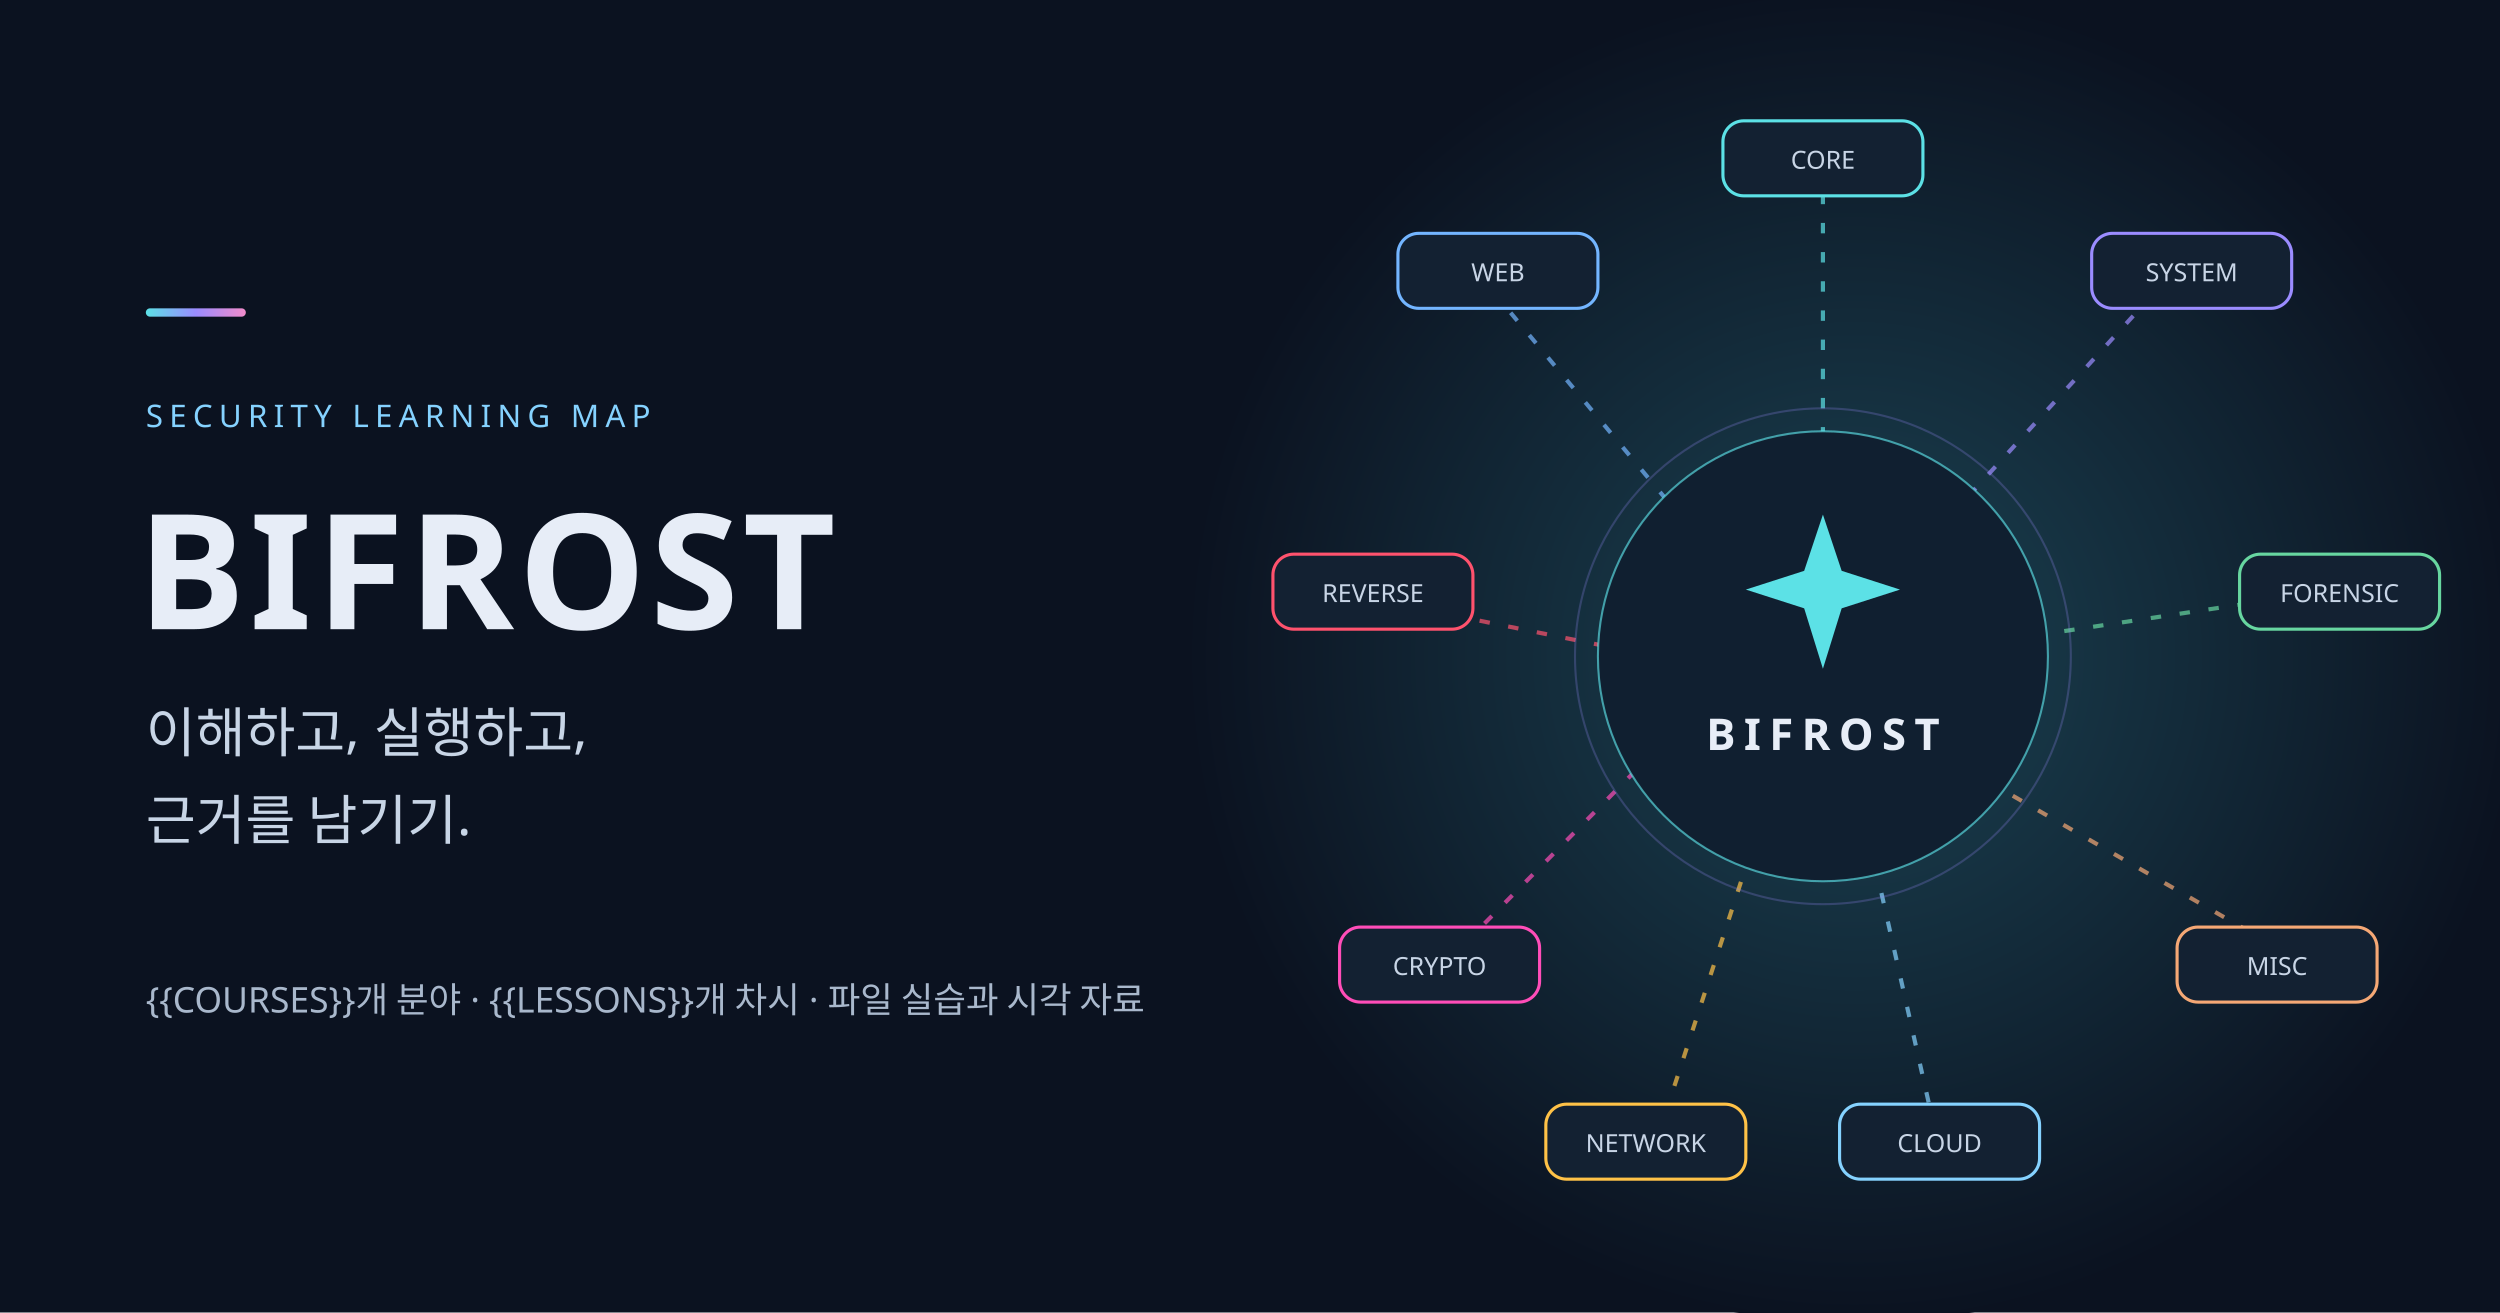
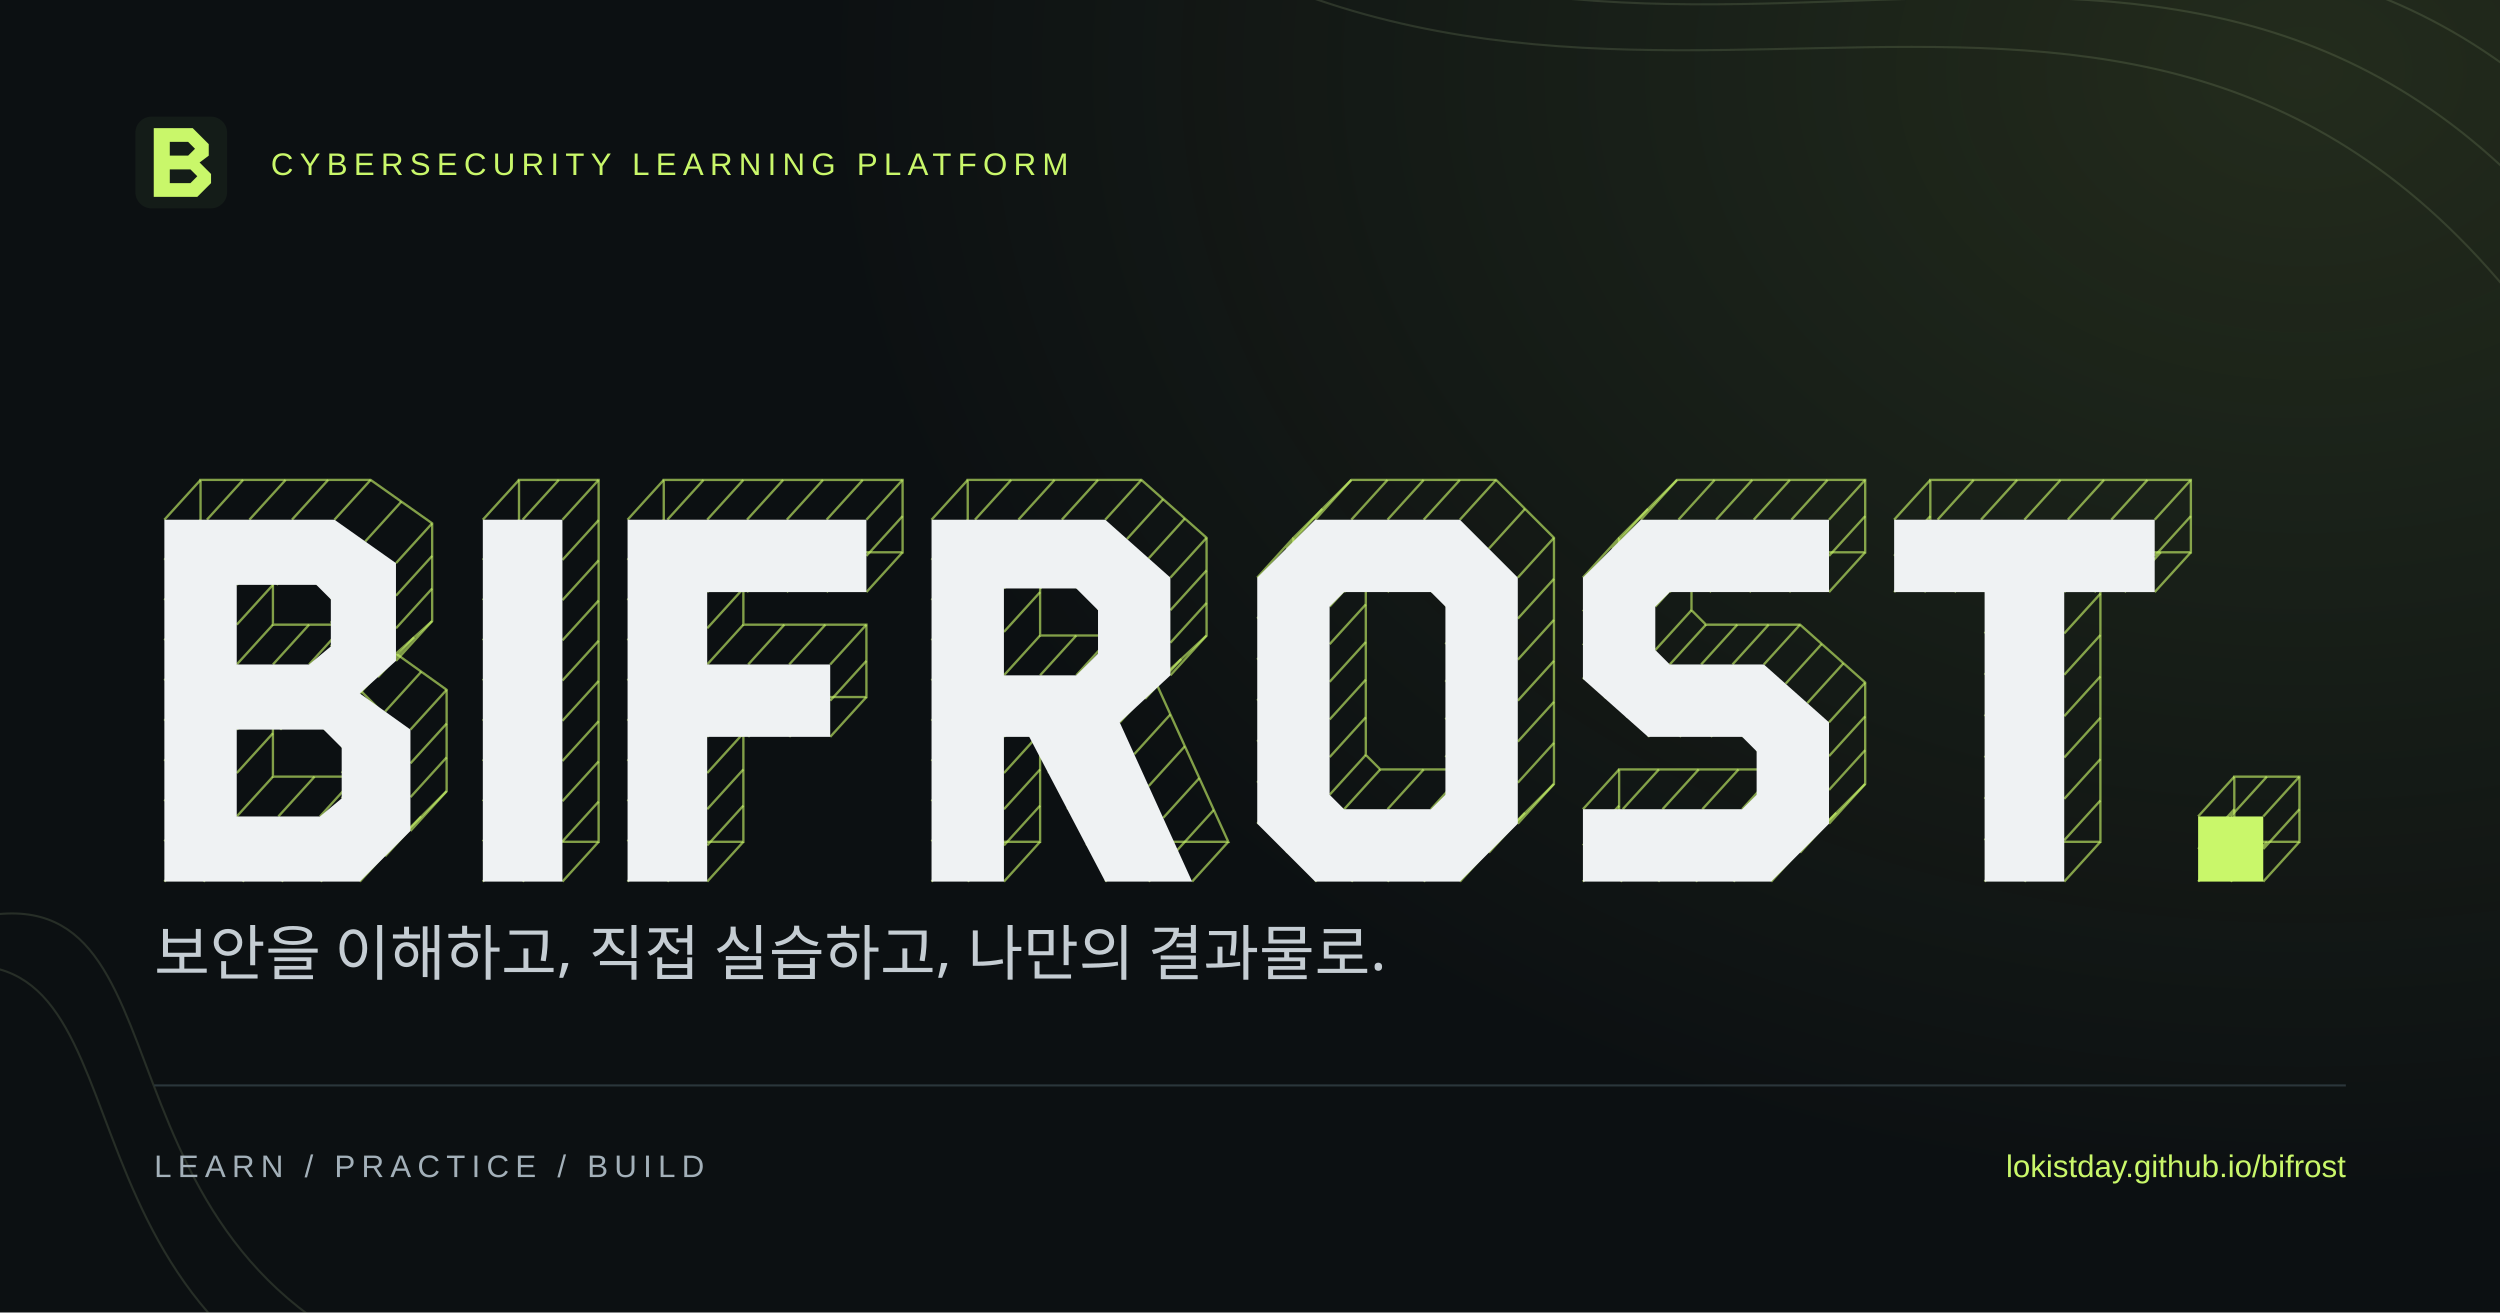
<svg xmlns="http://www.w3.org/2000/svg" width="1200" height="630" viewBox="0 0 1200 630">
  <defs>
-     <radialGradient id="glow">
-       <stop stop-color="#1b4353" />
-       <stop offset="1" stop-color="#0b1220" />
+     <radialGradient id="light">
+       <stop stop-color="#c9f76a" stop-opacity=".12" />
+       <stop offset="1" stop-color="#c9f76a" stop-opacity="0" />
    </radialGradient>
-     <linearGradient id="spectrum">
-       <stop stop-color="#5ce1e6" />
-       <stop offset=".5" stop-color="#9b8cff" />
-       <stop offset="1" stop-color="#f28ccb" />
-     </linearGradient>
  </defs>
-   <rect width="1200" height="630" fill="#0b1220" />
-   <circle cx="890" cy="315" r="320" fill="url(#glow)" />
-   <g fill="none" stroke-dasharray="5 9" stroke-width="2" opacity=".7">
-     <path d="M875 210V90" stroke="#5ce1e6" />
-     <path d="M945 238 1030 145" stroke="#9b8cff" />
-     <path d="M977 305 1110 285" stroke="#67d6a0" />
-     <path d="M954 375 1088 452" stroke="#f5a875" />
-     <path d="M900 415 930 548" stroke="#85d2ff" />
-     <path d="M840 410 795 548" stroke="#ffc247" />
-     <path d="M785 370 697 459" stroke="#ff4db8" />
-     <path d="M770 310 656 287" stroke="#ff526d" />
-     <path d="M800 240 720 144" stroke="#73b5ff" />
+   <rect width="1200" height="630" fill="#0c1012" />
+   <ellipse cx="1100" cy="30" rx="700" ry="550" fill="url(#light)" />
+   <g fill="none" stroke="#a6bb8a" stroke-opacity=".18">
+     <path d="M550-40C800 120 1050-110 1240 190M580-55C830 95 1080-135 1270 165M610-70C860 70 1110-160 1300 140" />
+     <path d="M-40 450C100 390 30 580 180 650M-60 475C80 415 10 605 160 675" />
  </g>
-   <g fill="#132132" stroke-width="1.5">
-     <rect x="827" y="58" width="96" height="36" rx="10" stroke="#5ce1e6" />
-     <rect x="1004" y="112" width="96" height="36" rx="10" stroke="#9b8cff" />
-     <rect x="1075" y="266" width="96" height="36" rx="10" stroke="#67d6a0" />
-     <rect x="1045" y="445" width="96" height="36" rx="10" stroke="#f5a875" />
-     <rect x="883" y="530" width="96" height="36" rx="10" stroke="#85d2ff" />
-     <rect x="742" y="530" width="96" height="36" rx="10" stroke="#ffc247" />
-     <rect x="643" y="445" width="96" height="36" rx="10" stroke="#ff4db8" />
-     <rect x="611" y="266" width="96" height="36" rx="10" stroke="#ff526d" />
-     <rect x="671" y="112" width="96" height="36" rx="10" stroke="#73b5ff" />
+   <style>.brand-wire-front{fill:#eff2f3}.brand-wire-depth{fill:none;stroke:#c9f76a;stroke-width:.65;stroke-opacity:.62}.brand-wireframe&gt;g:last-child .brand-wire-front{fill:#c9f76a}</style>
+   <g transform="translate(65 56) scale(1.1)">
+     <rect width="40" height="40" rx="7" fill="#141c18" />
+     <path fill-rule="evenodd" d="M8 5H25L32 12V17L28 20L33 25V29L27 35H8Z M15 11V17H23L26 14L23 11Z M15 23V29H24L27 26L24 23Z" fill="#c9f76a" />
  </g>
-   <g fill="#c8d5e6" font-family="Malgun Gothic,sans-serif" font-size="12" text-anchor="middle">
-     <text x="875" y="81">CORE</text>
-     <text x="1052" y="135">SYSTEM</text>
-     <text x="1123" y="289">FORENSIC</text>
-     <text x="1093" y="468">MISC</text>
-     <text x="931" y="553">CLOUD</text>
-     <text x="790" y="553">NETWORK</text>
-     <text x="691" y="468">CRYPTO</text>
-     <text x="659" y="289">REVERSE</text>
-     <text x="719" y="135">WEB</text>
-   </g>
-   <circle cx="875" cy="315" r="119" fill="none" stroke="#9b8cff" opacity=".24" />
-   <circle cx="875" cy="315" r="108" fill="#101f30" stroke="#5ce1e6" stroke-opacity=".65" />
-   <path d="M875 247 884 274 912 283 884 292 875 321 866 292 838 283 866 274Z" fill="#5ce1e6" />
-   <text x="875" y="360" text-anchor="middle" fill="#e7edf7" font-family="Malgun Gothic,sans-serif" font-weight="700" font-size="21" letter-spacing="4">BIFROST</text>
-   <rect x="70" y="148" width="48" height="4" rx="2" fill="url(#spectrum)" />
-   <text x="70" y="205" fill="#85d2ff" font-family="Malgun Gothic,sans-serif" font-size="15" letter-spacing="3">SECURITY LEARNING MAP</text>
-   <text x="66" y="302" fill="#e7edf7" font-family="Malgun Gothic,sans-serif" font-weight="800" font-size="77" letter-spacing="2">BIFROST</text>
-   <text x="70" y="361" fill="#c8d5e6" font-family="Malgun Gothic,sans-serif" font-size="26">이해하고, 실행하고,</text>
-   <text x="70" y="403" fill="#c8d5e6" font-family="Malgun Gothic,sans-serif" font-size="26">근거를 남기기.</text>
-   <text x="70" y="486" fill="#a9b8cc" font-family="Malgun Gothic,sans-serif" font-size="17">{{COURSES}}개 분야 · {{LESSONS}}개 차시 · 파일 실습과 시각 자료</text>
+   <text x="130" y="84" fill="#c9f76a" font-family="Arial,sans-serif" font-size="15" letter-spacing="3">CYBERSECURITY LEARNING PLATFORM</text>
+   <svg x="65" y="177" width="1070" height="270" class="brand-wireframe" data-brand-width="616" viewBox="0 0 616 152" fill="none" aria-hidden="true" focusable="false">
+     <g data-wire-glyph="" data-contours="[[[0,0],[47,0],[64,12],[64,39],[54,48],[68,58],[68,86],[54,100],[0,100]],[[20,18],[42,18],[46,22],[46,35],[40,40],[20,40]],[[20,58],[44,58],[49,63],[49,77],[43,82],[20,82]]]" data-offset="8" transform="translate(8,40)">
+       <g class="brand-wire-depth">
+         <path data-wire-back="" d="M0,0L47,0L64,12L64,39L54,48L68,58L68,86L54,100L0,100ZM20,18L42,18L46,22L46,35L40,40L20,40ZM20,58L44,58L49,63L49,77L43,82L20,82Z" transform="translate(10,-11)" />
+         <path data-wire-ties="" d="M0.00,0.00l10,-11M11.75,0.00l10,-11M23.50,0.00l10,-11M35.25,0.00l10,-11M47.00,0.00l10,-11M55.50,6.00l10,-11M64.00,12.00l10,-11M64.00,21.00l10,-11M64.00,30.00l10,-11M64.00,39.00l10,-11M59.00,43.50l10,-11M54.00,48.00l10,-11M61.00,53.00l10,-11M68.00,58.00l10,-11M68.00,67.33l10,-11M68.00,76.67l10,-11M68.00,86.00l10,-11M61.00,93.00l10,-11M54.00,100.00l10,-11M43.20,100.00l10,-11M32.40,100.00l10,-11M21.60,100.00l10,-11M10.80,100.00l10,-11M0.00,100.00l10,-11M0.00,88.89l10,-11M0.00,77.78l10,-11M0.00,66.67l10,-11M0.00,55.56l10,-11M0.00,44.44l10,-11M0.00,33.33l10,-11M0.00,22.22l10,-11M0.00,11.11l10,-11M20.00,18.00l10,-11M31.00,18.00l10,-11M42.00,18.00l10,-11M46.00,22.00l10,-11M46.00,28.50l10,-11M46.00,35.00l10,-11M40.00,40.00l10,-11M30.00,40.00l10,-11M20.00,40.00l10,-11M20.00,29.00l10,-11M20.00,58.00l10,-11M32.00,58.00l10,-11M44.00,58.00l10,-11M49.00,63.00l10,-11M49.00,70.00l10,-11M49.00,77.00l10,-11M43.00,82.00l10,-11M31.50,82.00l10,-11M20.00,82.00l10,-11M20.00,70.00l10,-11" />
+       </g>
+       <path class="brand-wire-front" d="M0,0L47,0L64,12L64,39L54,48L68,58L68,86L54,100L0,100ZM20,18L42,18L46,22L46,35L40,40L20,40ZM20,58L44,58L49,63L49,77L43,82L20,82Z" fill-rule="evenodd" />
+     </g>
+     <g data-wire-glyph="" data-contours="[[[0,0],[22,0],[22,100],[0,100]]]" data-offset="96" transform="translate(96,40)">
+       <g class="brand-wire-depth">
+         <path data-wire-back="" d="M0,0L22,0L22,100L0,100Z" transform="translate(10,-11)" />
+         <path data-wire-ties="" d="M0.00,0.00l10,-11M11.00,0.00l10,-11M22.00,0.00l10,-11M22.00,11.11l10,-11M22.00,22.22l10,-11M22.00,33.33l10,-11M22.00,44.44l10,-11M22.00,55.56l10,-11M22.00,66.67l10,-11M22.00,77.78l10,-11M22.00,88.89l10,-11M22.00,100.00l10,-11M11.00,100.00l10,-11M0.00,100.00l10,-11M0.00,88.89l10,-11M0.00,77.78l10,-11M0.00,66.67l10,-11M0.00,55.56l10,-11M0.00,44.44l10,-11M0.00,33.33l10,-11M0.00,22.22l10,-11M0.00,11.11l10,-11" />
+       </g>
+       <path class="brand-wire-front" d="M0,0L22,0L22,100L0,100Z" fill-rule="evenodd" />
+     </g>
+     <g data-wire-glyph="" data-contours="[[[0,0],[66,0],[66,20],[22,20],[22,40],[56,40],[56,60],[22,60],[22,100],[0,100]]]" data-offset="136" transform="translate(136,40)">
+       <g class="brand-wire-depth">
+         <path data-wire-back="" d="M0,0L66,0L66,20L22,20L22,40L56,40L56,60L22,60L22,100L0,100Z" transform="translate(10,-11)" />
+         <path data-wire-ties="" d="M0.00,0.00l10,-11M11.00,0.00l10,-11M22.00,0.00l10,-11M33.00,0.00l10,-11M44.00,0.00l10,-11M55.00,0.00l10,-11M66.00,0.00l10,-11M66.00,10.00l10,-11M66.00,20.00l10,-11M55.00,20.00l10,-11M44.00,20.00l10,-11M33.00,20.00l10,-11M22.00,20.00l10,-11M22.00,30.00l10,-11M22.00,40.00l10,-11M33.33,40.00l10,-11M44.67,40.00l10,-11M56.00,40.00l10,-11M56.00,50.00l10,-11M56.00,60.00l10,-11M44.67,60.00l10,-11M33.33,60.00l10,-11M22.00,60.00l10,-11M22.00,70.00l10,-11M22.00,80.00l10,-11M22.00,90.00l10,-11M22.00,100.00l10,-11M11.00,100.00l10,-11M0.00,100.00l10,-11M0.00,88.89l10,-11M0.00,77.78l10,-11M0.00,66.67l10,-11M0.00,55.56l10,-11M0.00,44.44l10,-11M0.00,33.33l10,-11M0.00,22.22l10,-11M0.00,11.11l10,-11" />
+       </g>
+       <path class="brand-wire-front" d="M0,0L66,0L66,20L22,20L22,40L56,40L56,60L22,60L22,100L0,100Z" fill-rule="evenodd" />
+     </g>
+     <g data-wire-glyph="" data-contours="[[[0,0],[48,0],[66,16],[66,43],[52,56],[72,100],[48,100],[27,60],[20,60],[20,100],[0,100]],[[20,19],[40,19],[46,25],[46,37],[40,43],[20,43]]]" data-offset="220" transform="translate(220,40)">
+       <g class="brand-wire-depth">
+         <path data-wire-back="" d="M0,0L48,0L66,16L66,43L52,56L72,100L48,100L27,60L20,60L20,100L0,100ZM20,19L40,19L46,25L46,37L40,43L20,43Z" transform="translate(10,-11)" />
+         <path data-wire-ties="" d="M0.00,0.00l10,-11M12.00,0.00l10,-11M24.00,0.00l10,-11M36.00,0.00l10,-11M48.00,0.00l10,-11M54.00,5.33l10,-11M60.00,10.67l10,-11M66.00,16.00l10,-11M66.00,25.00l10,-11M66.00,34.00l10,-11M66.00,43.00l10,-11M59.00,49.50l10,-11M52.00,56.00l10,-11M56.00,64.80l10,-11M60.00,73.60l10,-11M64.00,82.40l10,-11M68.00,91.20l10,-11M72.00,100.00l10,-11M60.00,100.00l10,-11M48.00,100.00l10,-11M42.75,90.00l10,-11M37.50,80.00l10,-11M32.25,70.00l10,-11M27.00,60.00l10,-11M20.00,60.00l10,-11M20.00,70.00l10,-11M20.00,80.00l10,-11M20.00,90.00l10,-11M20.00,100.00l10,-11M10.00,100.00l10,-11M0.00,100.00l10,-11M0.00,88.89l10,-11M0.00,77.78l10,-11M0.00,66.67l10,-11M0.00,55.56l10,-11M0.00,44.44l10,-11M0.00,33.33l10,-11M0.00,22.22l10,-11M0.00,11.11l10,-11M20.00,19.00l10,-11M30.00,19.00l10,-11M40.00,19.00l10,-11M46.00,25.00l10,-11M46.00,37.00l10,-11M40.00,43.00l10,-11M30.00,43.00l10,-11M20.00,43.00l10,-11M20.00,31.00l10,-11" />
+       </g>
+       <path class="brand-wire-front" d="M0,0L48,0L66,16L66,43L52,56L72,100L48,100L27,60L20,60L20,100L0,100ZM20,19L40,19L46,25L46,37L40,43L20,43Z" fill-rule="evenodd" />
+     </g>
+     <g data-wire-glyph="" data-contours="[[[16,0],[56,0],[72,16],[72,84],[56,100],[16,100],[0,84],[0,16]],[[24,20],[48,20],[52,24],[52,76],[48,80],[24,80],[20,76],[20,24]]]" data-offset="310" transform="translate(310,40)">
+       <g class="brand-wire-depth">
+         <path data-wire-back="" d="M16,0L56,0L72,16L72,84L56,100L16,100L0,84L0,16ZM24,20L48,20L52,24L52,76L48,80L24,80L20,76L20,24Z" transform="translate(10,-11)" />
+         <path data-wire-ties="" d="M16.00,0.00l10,-11M26.00,0.00l10,-11M36.00,0.00l10,-11M46.00,0.00l10,-11M56.00,0.00l10,-11M64.00,8.00l10,-11M72.00,16.00l10,-11M72.00,27.33l10,-11M72.00,38.67l10,-11M72.00,50.00l10,-11M72.00,61.33l10,-11M72.00,72.67l10,-11M72.00,84.00l10,-11M64.00,92.00l10,-11M56.00,100.00l10,-11M46.00,100.00l10,-11M36.00,100.00l10,-11M26.00,100.00l10,-11M16.00,100.00l10,-11M8.00,92.00l10,-11M0.00,84.00l10,-11M0.00,72.67l10,-11M0.00,61.33l10,-11M0.00,50.00l10,-11M0.00,38.67l10,-11M0.00,27.33l10,-11M0.00,16.00l10,-11M8.00,8.00l10,-11M24.00,20.00l10,-11M36.00,20.00l10,-11M48.00,20.00l10,-11M52.00,24.00l10,-11M52.00,34.40l10,-11M52.00,44.80l10,-11M52.00,55.20l10,-11M52.00,65.60l10,-11M52.00,76.00l10,-11M48.00,80.00l10,-11M36.00,80.00l10,-11M24.00,80.00l10,-11M20.00,76.00l10,-11M20.00,65.60l10,-11M20.00,55.20l10,-11M20.00,44.80l10,-11M20.00,34.40l10,-11M20.00,24.00l10,-11" />
+       </g>
+       <path class="brand-wire-front" d="M16,0L56,0L72,16L72,84L56,100L16,100L0,84L0,16ZM24,20L48,20L52,24L52,76L48,80L24,80L20,76L20,24Z" fill-rule="evenodd" />
+     </g>
+     <g data-wire-glyph="" data-contours="[[[68,0],[68,20],[24,20],[20,24],[20,36],[24,40],[50,40],[68,56],[68,84],[52,100],[0,100],[0,80],[44,80],[48,76],[48,64],[44,60],[18,60],[0,44],[0,16],[16,0]]]" data-offset="400" transform="translate(400,40)">
+       <g class="brand-wire-depth">
+         <path data-wire-back="" d="M68,0L68,20L24,20L20,24L20,36L24,40L50,40L68,56L68,84L52,100L0,100L0,80L44,80L48,76L48,64L44,60L18,60L0,44L0,16L16,0Z" transform="translate(10,-11)" />
+         <path data-wire-ties="" d="M68.00,0.00l10,-11M68.00,10.00l10,-11M68.00,20.00l10,-11M57.00,20.00l10,-11M46.00,20.00l10,-11M35.00,20.00l10,-11M24.00,20.00l10,-11M20.00,24.00l10,-11M20.00,36.00l10,-11M24.00,40.00l10,-11M32.67,40.00l10,-11M41.33,40.00l10,-11M50.00,40.00l10,-11M56.00,45.33l10,-11M62.00,50.67l10,-11M68.00,56.00l10,-11M68.00,65.33l10,-11M68.00,74.67l10,-11M68.00,84.00l10,-11M60.00,92.00l10,-11M52.00,100.00l10,-11M41.60,100.00l10,-11M31.20,100.00l10,-11M20.80,100.00l10,-11M10.40,100.00l10,-11M0.00,100.00l10,-11M0.00,90.00l10,-11M0.00,80.00l10,-11M11.00,80.00l10,-11M22.00,80.00l10,-11M33.00,80.00l10,-11M44.00,80.00l10,-11M48.00,76.00l10,-11M48.00,64.00l10,-11M44.00,60.00l10,-11M35.33,60.00l10,-11M26.67,60.00l10,-11M18.00,60.00l10,-11M12.00,54.67l10,-11M6.00,49.33l10,-11M0.00,44.00l10,-11M0.00,34.67l10,-11M0.00,25.33l10,-11M0.00,16.00l10,-11M8.00,8.00l10,-11M16.00,0.00l10,-11M26.40,0.00l10,-11M36.80,0.00l10,-11M47.20,0.00l10,-11M57.60,0.00l10,-11" />
+       </g>
+       <path class="brand-wire-front" d="M68,0L68,20L24,20L20,24L20,36L24,40L50,40L68,56L68,84L52,100L0,100L0,80L44,80L48,76L48,64L44,60L18,60L0,44L0,16L16,0Z" fill-rule="evenodd" />
+     </g>
+     <g data-wire-glyph="" data-contours="[[[0,0],[72,0],[72,20],[47,20],[47,100],[25,100],[25,20],[0,20]]]" data-offset="486" transform="translate(486,40)">
+       <g class="brand-wire-depth">
+         <path data-wire-back="" d="M0,0L72,0L72,20L47,20L47,100L25,100L25,20L0,20Z" transform="translate(10,-11)" />
+         <path data-wire-ties="" d="M0.00,0.00l10,-11M12.00,0.00l10,-11M24.00,0.00l10,-11M36.00,0.00l10,-11M48.00,0.00l10,-11M60.00,0.00l10,-11M72.00,0.00l10,-11M72.00,10.00l10,-11M72.00,20.00l10,-11M63.67,20.00l10,-11M55.33,20.00l10,-11M47.00,20.00l10,-11M47.00,31.43l10,-11M47.00,42.86l10,-11M47.00,54.29l10,-11M47.00,65.71l10,-11M47.00,77.14l10,-11M47.00,88.57l10,-11M47.00,100.00l10,-11M36.00,100.00l10,-11M25.00,100.00l10,-11M25.00,88.57l10,-11M25.00,77.14l10,-11M25.00,65.71l10,-11M25.00,54.29l10,-11M25.00,42.86l10,-11M25.00,31.43l10,-11M25.00,20.00l10,-11M16.67,20.00l10,-11M8.33,20.00l10,-11M0.00,20.00l10,-11M0.00,10.00l10,-11" />
+       </g>
+       <path class="brand-wire-front" d="M0,0L72,0L72,20L47,20L47,100L25,100L25,20L0,20Z" fill-rule="evenodd" />
+     </g>
+     <g data-wire-glyph="" data-contours="[[[0,82],[18,82],[18,100],[0,100]]]" data-offset="570" transform="translate(570,40)">
+       <g class="brand-wire-depth">
+         <path data-wire-back="" d="M0,82L18,82L18,100L0,100Z" transform="translate(10,-11)" />
+         <path data-wire-ties="" d="M0.00,82.00l10,-11M9.00,82.00l10,-11M18.00,82.00l10,-11M18.00,91.00l10,-11M18.00,100.00l10,-11M9.00,100.00l10,-11M0.00,100.00l10,-11M0.00,91.00l10,-11" />
+       </g>
+       <path class="brand-wire-front" d="M0,82L18,82L18,100L0,100Z" fill-rule="evenodd" />
+     </g>
+   </svg>
+   <text x="74" y="468" fill="#c5cdd3" font-family="Malgun Gothic,sans-serif" font-size="29">보안을 이해하고, 직접 실습하고, 나만의 결과물로.</text>
+   <path d="M74 521H1126" stroke="#2b363b" />
+   <text x="74" y="565" fill="#a3b0b9" font-family="Arial,sans-serif" font-size="15" letter-spacing="3">LEARN / PRACTICE / BUILD</text>
+   <text x="1126" y="565" text-anchor="end" fill="#c9f76a" font-family="Arial,sans-serif" font-size="15">lokistday.github.io/bifrost</text>
</svg>
